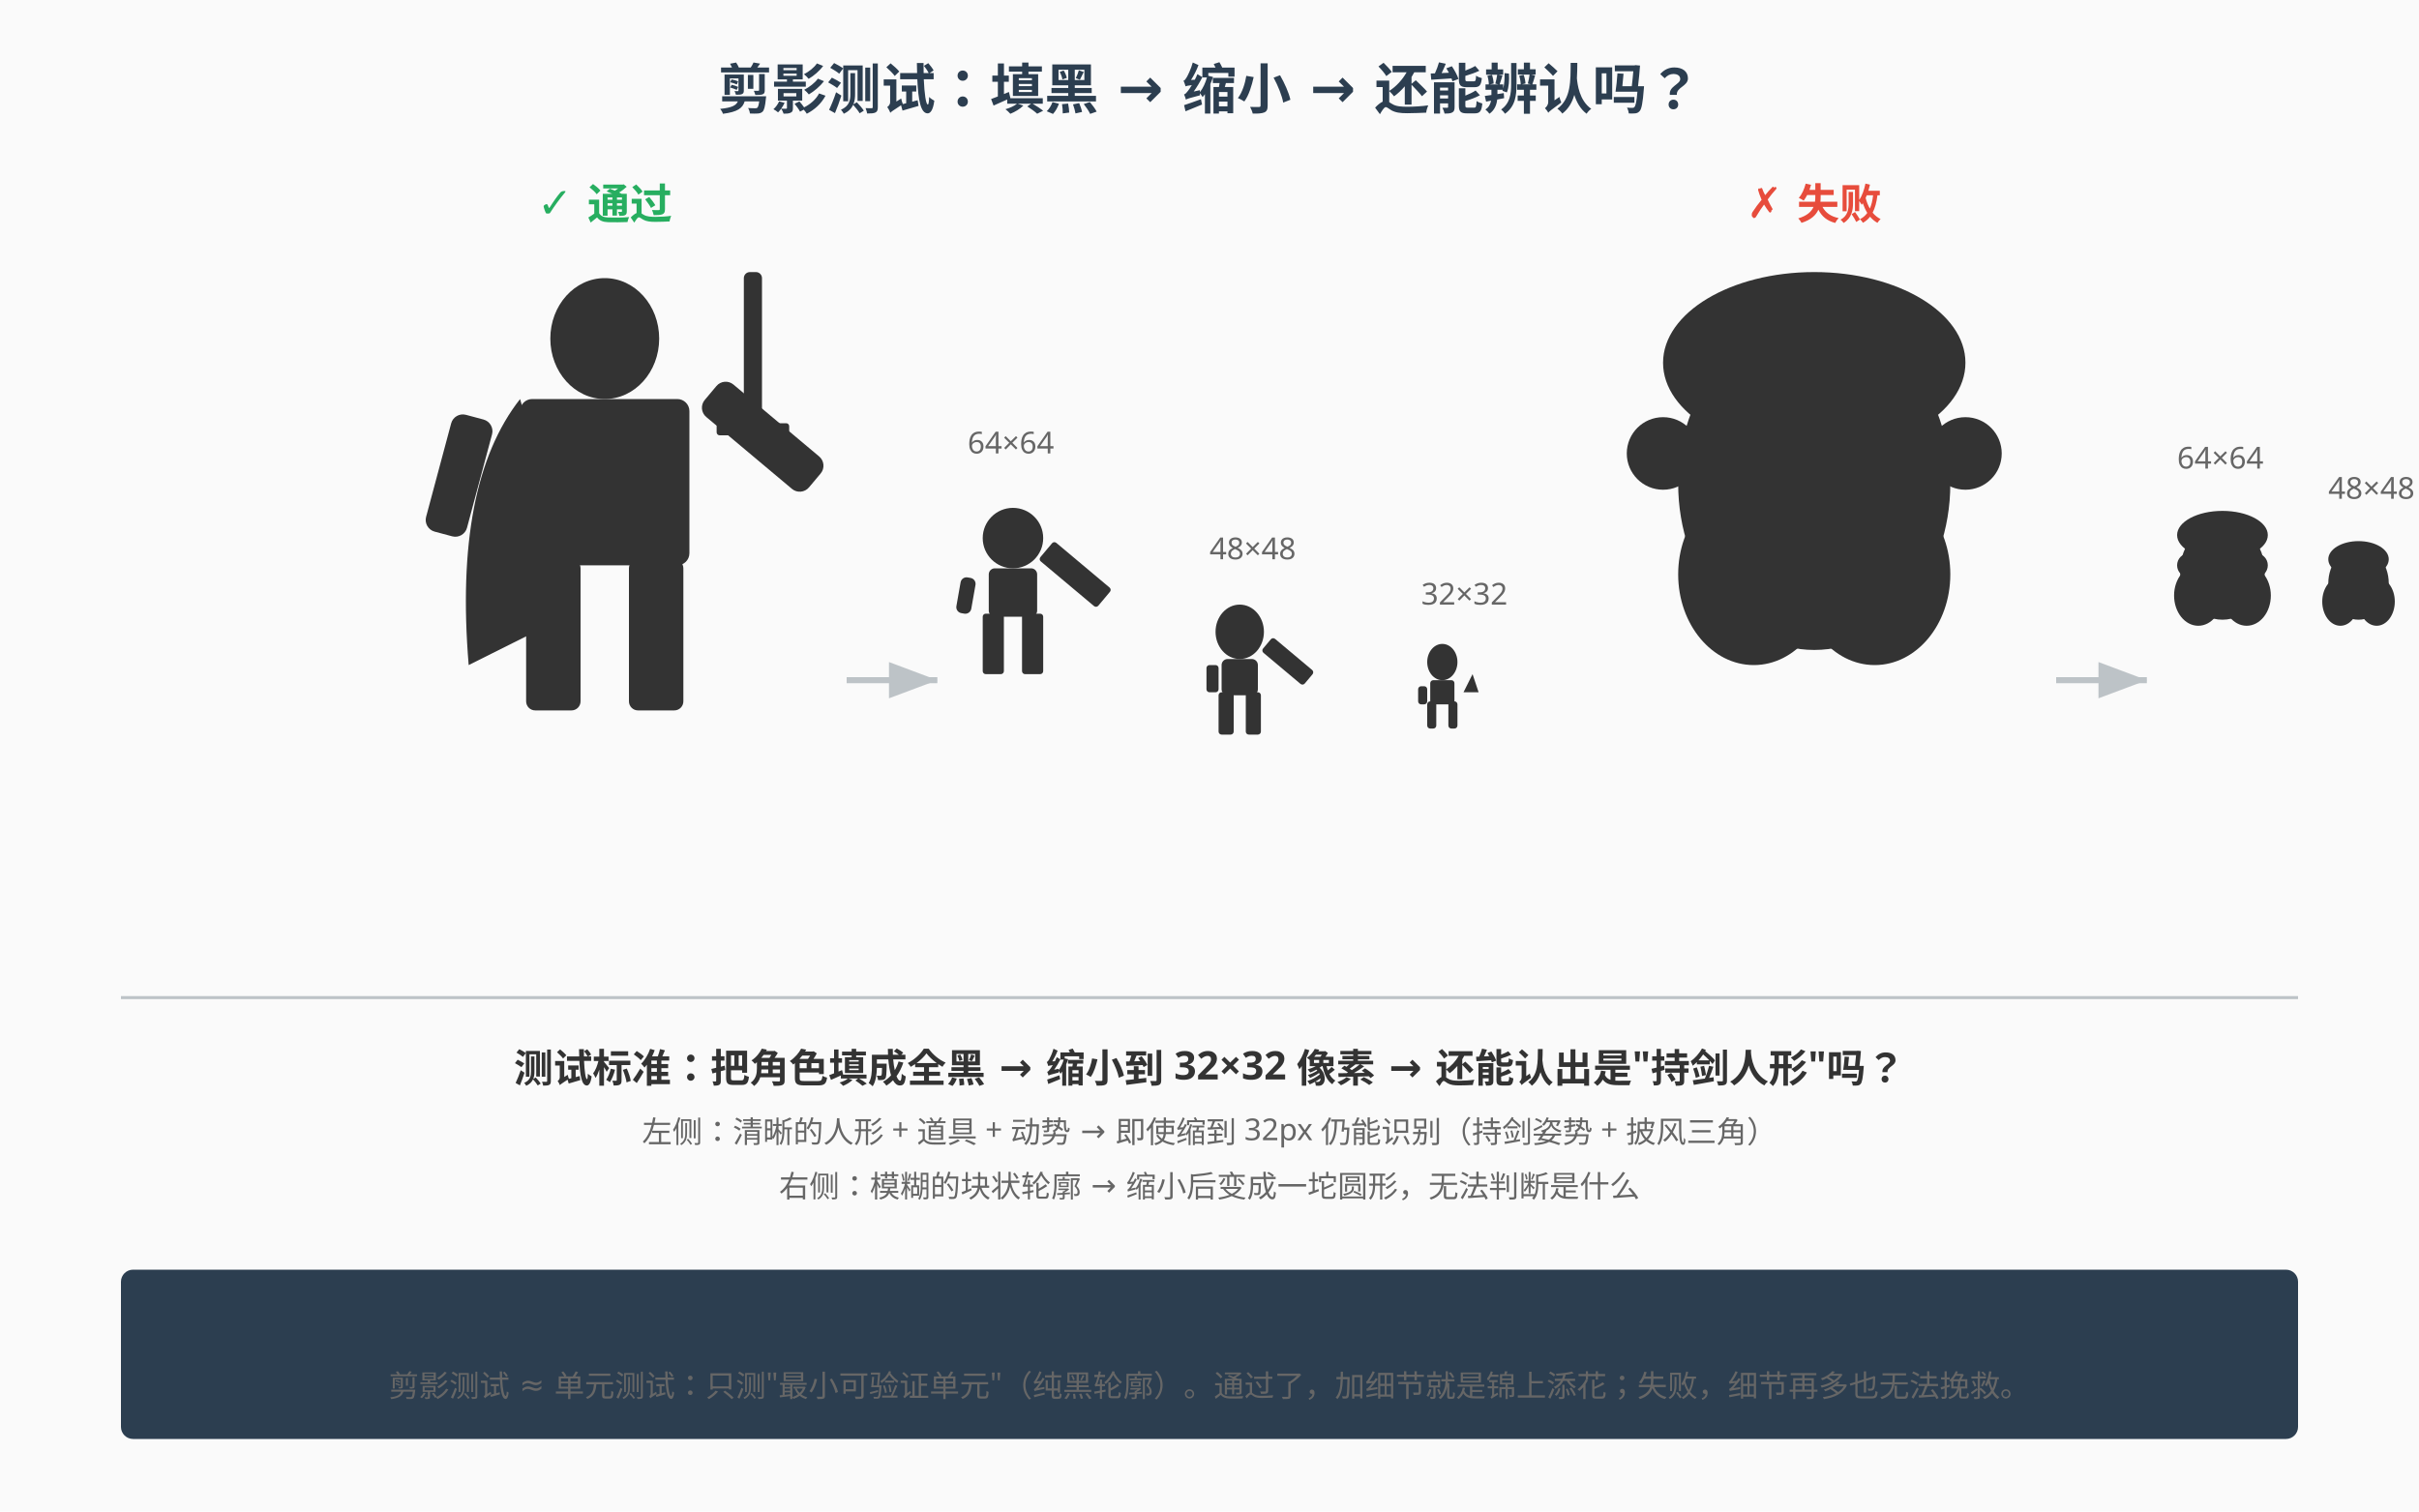
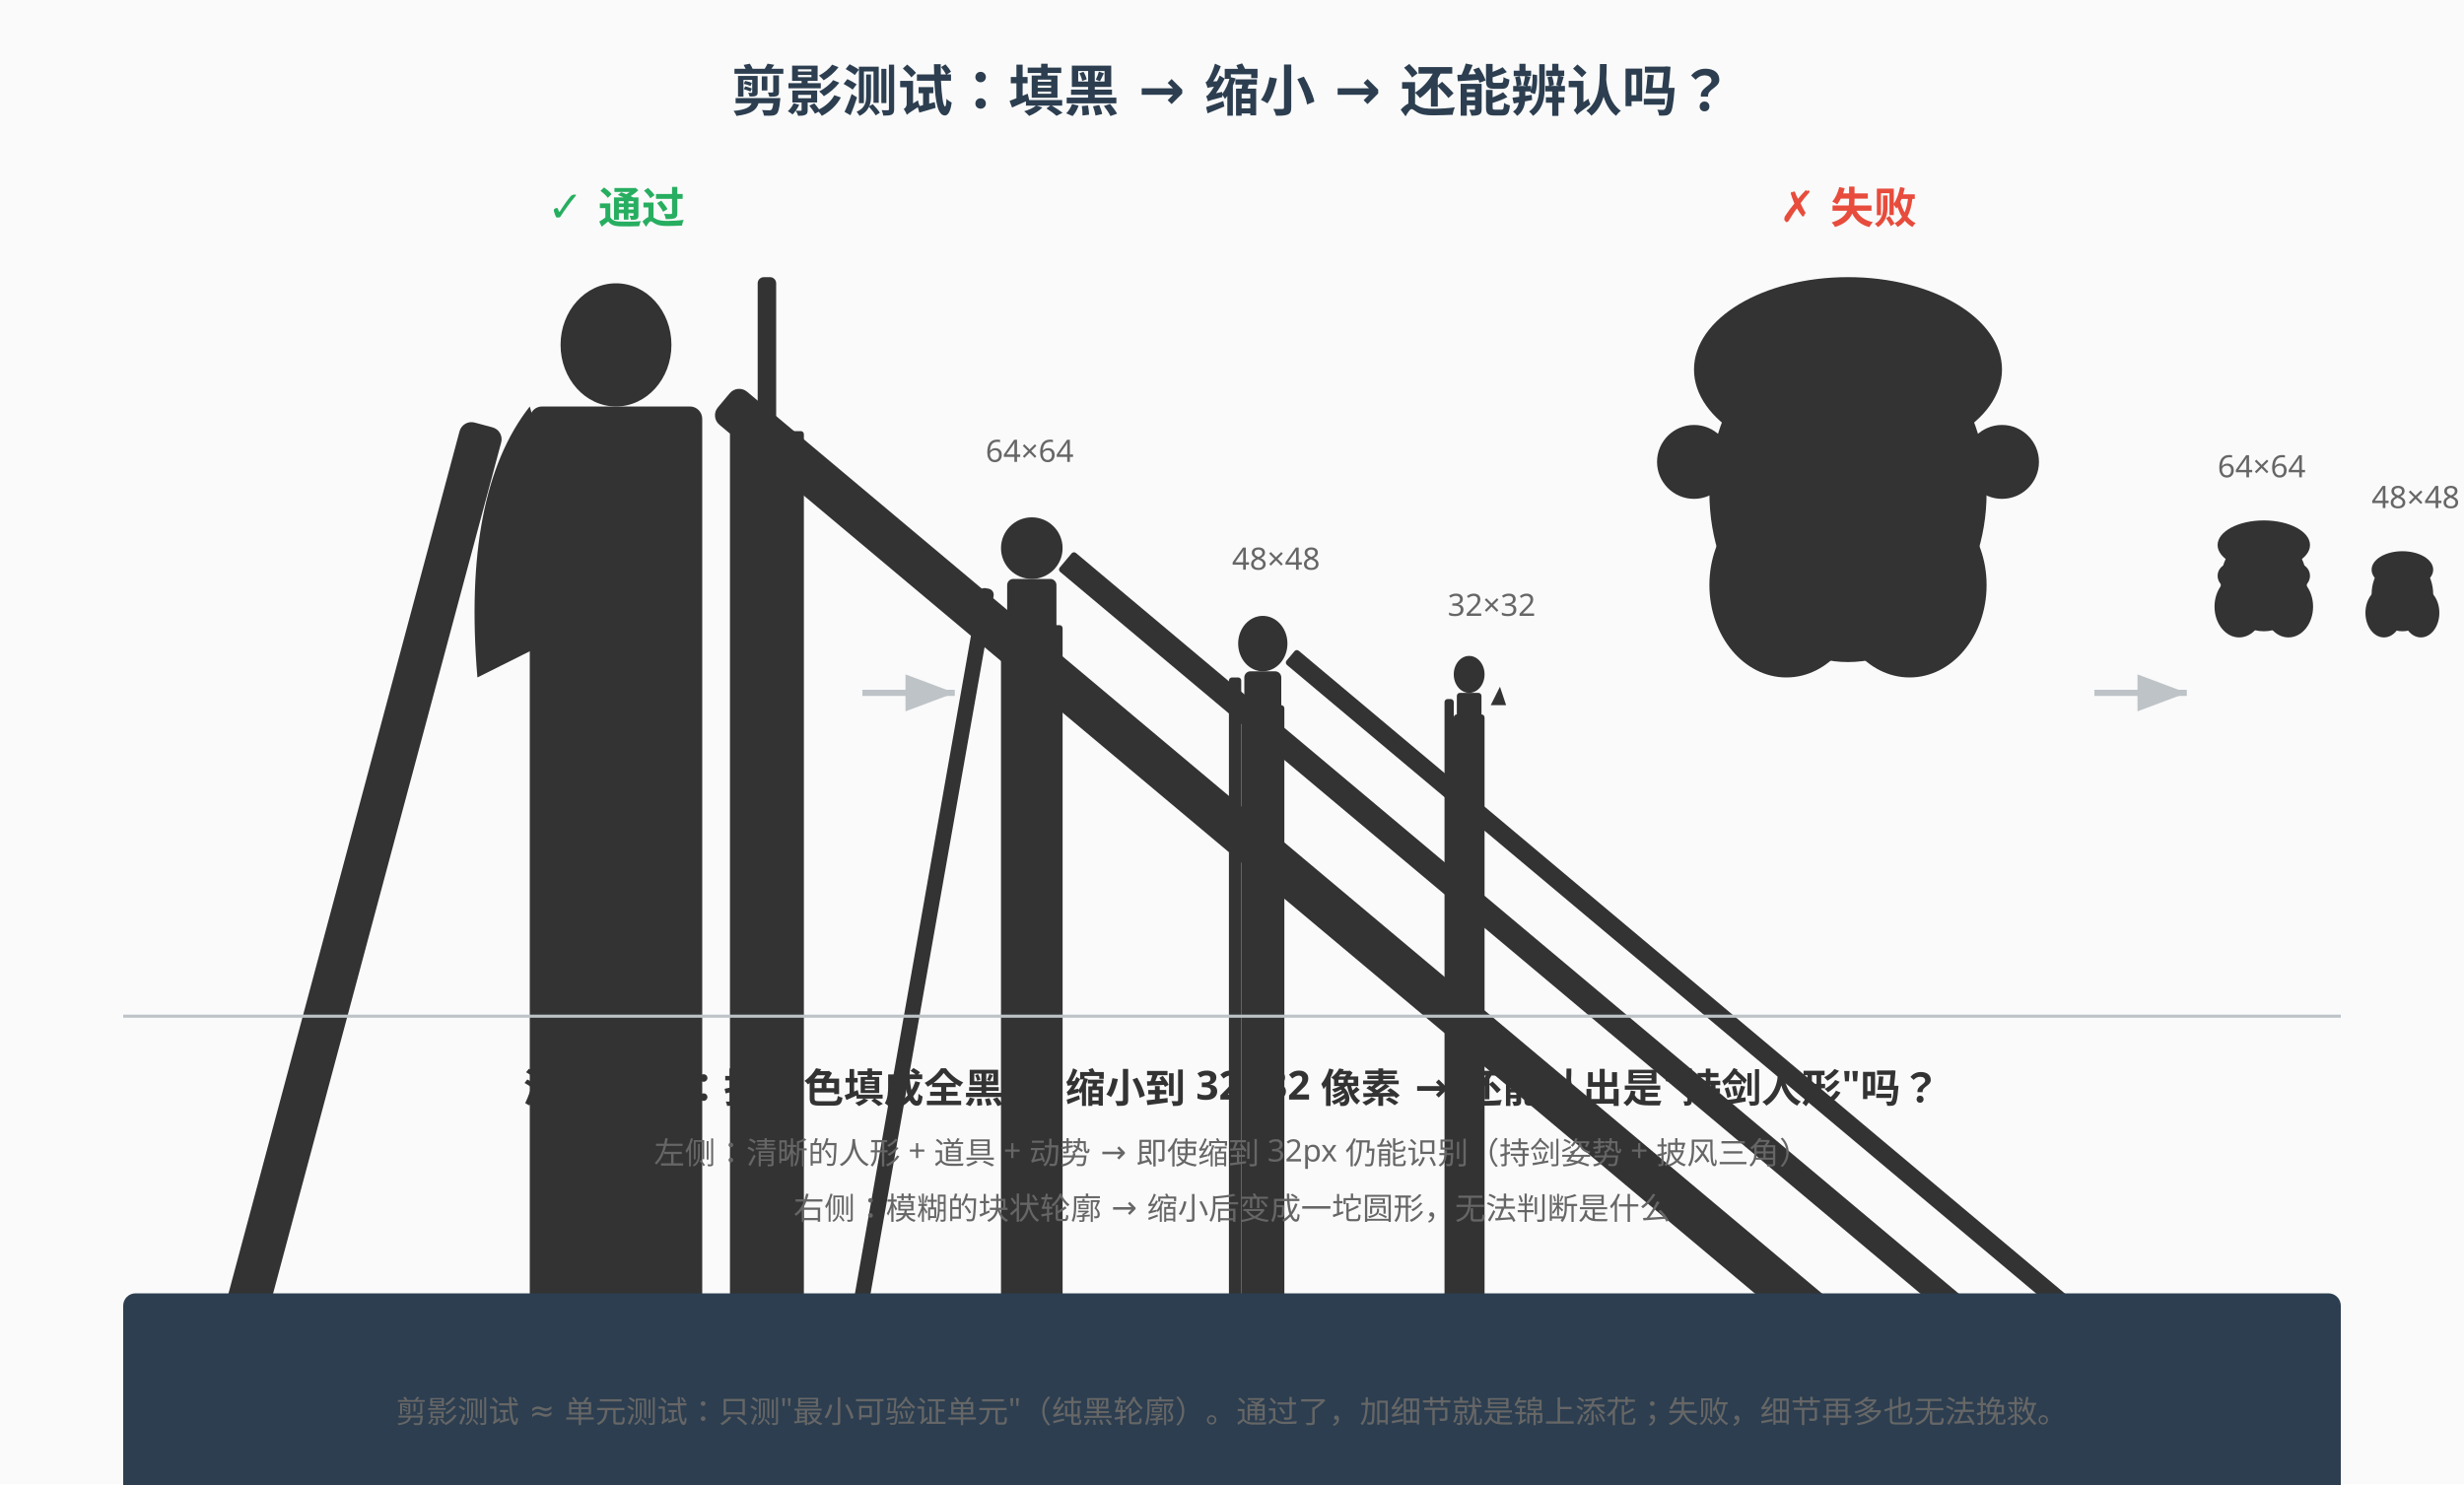
- <svg xmlns="http://www.w3.org/2000/svg" viewBox="0 0 800 500" width="800" height="500">
+ <svg xmlns="http://www.w3.org/2000/svg" viewBox="0.0 0.0 800.0 482" width="800" height="482">
  <style>
    .bg { fill: #FAFAFA; }
    .title { font-family: sans-serif; font-size: 18px; font-weight: bold; fill: #2C3E50; }
    .label { font-family: sans-serif; font-size: 13px; fill: #333; }
    .small { font-family: sans-serif; font-size: 10px; fill: #666; }
    .verdict-pass { font-family: sans-serif; font-size: 14px; font-weight: bold; fill: #27AE60; }
    .verdict-fail { font-family: sans-serif; font-size: 14px; font-weight: bold; fill: #E74C3C; }
    .arrow { fill: #BDC3C7; }
  </style>
-   <rect class="bg" width="800" height="500" />
+   <rect class="bg" width="800" height="482" />
  <text x="400" y="36" text-anchor="middle" class="title">剪影测试：填黑 → 缩小 → 还能辨认吗？</text>
  <text x="200" y="72" text-anchor="middle" class="verdict-pass">✓ 通过</text>
  <g transform="translate(120, 90)">
    <ellipse cx="80" cy="22" rx="18" ry="20" fill="#333" />
-     <rect x="52" y="42" width="56" height="55" rx="4" fill="#333" />
-     <rect x="54" y="95" width="18" height="50" rx="3" fill="#333" />
-     <rect x="88" y="95" width="18" height="50" rx="3" fill="#333" />
-     <rect x="30" y="48" width="14" height="40" rx="4" fill="#333" transform="rotate(15, 37, 48)" />
-     <rect x="108" y="40" width="14" height="45" rx="4" fill="#333" transform="rotate(-50, 115, 40)" />
-     <rect x="126" y="0" width="6" height="55" rx="2" fill="#333" />
-     <rect x="117" y="50" width="24" height="4" rx="1" fill="#333" />
+     <rect x="52" y="42" width="56" height="482" rx="4" fill="#333" />
+     <rect x="54" y="95" width="18" height="482" rx="3" fill="#333" />
+     <rect x="88" y="95" width="18" height="482" rx="3" fill="#333" />
+     <rect x="30" y="48" width="14" height="482" rx="4" fill="#333" transform="rotate(15, 37, 48)" />
+     <rect x="108" y="40" width="14" height="482" rx="4" fill="#333" transform="rotate(-50, 115, 40)" />
+     <rect x="126" y="0" width="6" height="482" rx="2" fill="#333" />
+     <rect x="117" y="50" width="24" height="482" rx="1" fill="#333" />
    <path d="M52,42 Q30,70 35,130 L55,120 L60,70 Z" fill="#333" />
  </g>
  <line x1="280" y1="225" x2="310" y2="225" stroke="#BDC3C7" stroke-width="2" marker-end="url(#arrowhead)" />
  <g transform="translate(320, 160)">
    <text x="0" y="-10" class="small">64×64</text>
    <ellipse cx="15" cy="18" rx="10" ry="10" fill="#333" />
-     <rect x="7" y="28" width="16" height="16" rx="2" fill="#333" />
-     <rect x="5" y="43" width="7" height="20" rx="1" fill="#333" />
-     <rect x="18" y="43" width="7" height="20" rx="1" fill="#333" />
-     <rect x="-2" y="31" width="5" height="12" rx="2" fill="#333" transform="rotate(10, 0, 31)" />
-     <rect x="22" y="22" width="8" height="25" rx="1" fill="#333" transform="rotate(-50, 26, 22)" />
+     <rect x="7" y="28" width="16" height="482" rx="2" fill="#333" />
+     <rect x="5" y="43" width="7" height="482" rx="1" fill="#333" />
+     <rect x="18" y="43" width="7" height="482" rx="1" fill="#333" />
+     <rect x="-2" y="31" width="5" height="482" rx="2" fill="#333" transform="rotate(10, 0, 31)" />
+     <rect x="22" y="22" width="8" height="482" rx="1" fill="#333" transform="rotate(-50, 26, 22)" />
  </g>
  <g transform="translate(400, 195)">
    <text x="0" y="-10" class="small">48×48</text>
    <ellipse cx="10" cy="14" rx="8" ry="9" fill="#333" />
-     <rect x="4" y="23" width="12" height="12" rx="2" fill="#333" />
-     <rect x="3" y="34" width="5" height="14" rx="1" fill="#333" />
-     <rect x="12" y="34" width="5" height="14" rx="1" fill="#333" />
-     <rect x="-1" y="25" width="4" height="9" rx="1" fill="#333" />
-     <rect x="16" y="18" width="6" height="18" rx="1" fill="#333" transform="rotate(-50, 19, 18)" />
+     <rect x="4" y="23" width="12" height="482" rx="2" fill="#333" />
+     <rect x="3" y="34" width="5" height="482" rx="1" fill="#333" />
+     <rect x="12" y="34" width="5" height="482" rx="1" fill="#333" />
+     <rect x="-1" y="25" width="4" height="482" rx="1" fill="#333" />
+     <rect x="16" y="18" width="6" height="482" rx="1" fill="#333" transform="rotate(-50, 19, 18)" />
  </g>
  <g transform="translate(470, 210)">
    <text x="0" y="-10" class="small">32×32</text>
    <ellipse cx="7" cy="9" rx="5" ry="6" fill="#333" />
-     <rect x="3" y="15" width="8" height="8" rx="1" fill="#333" />
-     <rect x="2" y="22" width="3" height="9" rx="1" fill="#333" />
-     <rect x="9" y="22" width="3" height="9" rx="1" fill="#333" />
-     <rect x="-1" y="17" width="3" height="6" rx="1" fill="#333" />
+     <rect x="3" y="15" width="8" height="482" rx="1" fill="#333" />
+     <rect x="2" y="22" width="3" height="482" rx="1" fill="#333" />
+     <rect x="9" y="22" width="3" height="482" rx="1" fill="#333" />
+     <rect x="-1" y="17" width="3" height="482" rx="1" fill="#333" />
    <polygon points="17,13 19,19 14,19" fill="#333" />
  </g>
  <text x="600" y="72" text-anchor="middle" class="verdict-fail">✗ 失败</text>
  <g transform="translate(520, 90)">
    <ellipse cx="80" cy="30" rx="50" ry="30" fill="#333" />
    <ellipse cx="80" cy="70" rx="45" ry="55" fill="#333" />
    <ellipse cx="60" cy="100" rx="25" ry="30" fill="#333" />
    <ellipse cx="100" cy="100" rx="25" ry="30" fill="#333" />
    <circle cx="30" cy="60" r="12" fill="#333" />
    <circle cx="130" cy="60" r="12" fill="#333" />
    <circle cx="80" cy="40" r="10" fill="#333" />
    <circle cx="50" cy="30" r="8" fill="#333" />
    <circle cx="110" cy="25" r="9" fill="#333" />
  </g>
  <line x1="680" y1="225" x2="710" y2="225" stroke="#BDC3C7" stroke-width="2" marker-end="url(#arrowhead)" />
  <g transform="translate(720, 165)">
    <text x="0" y="-10" class="small">64×64</text>
    <ellipse cx="15" cy="12" rx="15" ry="8" fill="#333" />
    <ellipse cx="15" cy="24" rx="14" ry="16" fill="#333" />
    <ellipse cx="7" cy="32" rx="8" ry="10" fill="#333" />
    <ellipse cx="23" cy="32" rx="8" ry="10" fill="#333" />
    <circle cx="4" cy="22" r="4" fill="#333" />
    <circle cx="26" cy="22" r="4" fill="#333" />
  </g>
  <g transform="translate(770, 175)">
    <text x="0" y="-10" class="small">48×48</text>
    <ellipse cx="10" cy="10" rx="10" ry="6" fill="#333" />
    <ellipse cx="10" cy="18" rx="10" ry="12" fill="#333" />
    <ellipse cx="4" cy="24" rx="6" ry="8" fill="#333" />
    <ellipse cx="16" cy="24" rx="6" ry="8" fill="#333" />
  </g>
  <g transform="translate(810, 180)">
    <text x="0" y="-10" class="small">32×32</text>
    <circle cx="8" cy="12" r="8" fill="#333" />
  </g>
  <line x1="40" y1="330" x2="760" y2="330" stroke="#BDC3C7" stroke-width="1" />
  <text x="400" y="358" text-anchor="middle" class="label" font-weight="bold">测试标准：把角色填成全黑 → 缩小到 32×32 像素 → 还能认出是"持剑人形"吗？</text>
  <text x="400" y="378" text-anchor="middle" class="small">左侧：清晰的人形 + 道具 + 动势 → 即使缩到 32px 仍能识别（持剑姿势 + 披风三角）</text>
  <text x="400" y="396" text-anchor="middle" class="small">右侧：模糊的块状轮廓 → 缩小后变成一坨圆形，无法判断是什么</text>
-   <rect x="40" y="420" width="720" height="56" rx="4" fill="#2C3E50" />
+   <rect x="40" y="420" width="720" height="482" rx="4" fill="#2C3E50" />
  <text x="400" y="462" text-anchor="middle" class="small" fill="#BDC3C7">剪影测试 ≈ 单元测试：只测"最小可验证单元"（纯黑轮廓）。通过了，加细节就是锦上添花；失败，细节再多也无法挽救。</text>
  <defs>
    <marker id="arrowhead" markerWidth="8" markerHeight="6" refX="8" refY="3" orient="auto">
      <polygon points="0 0, 8 3, 0 6" fill="#BDC3C7" />
    </marker>
  </defs>
</svg>
